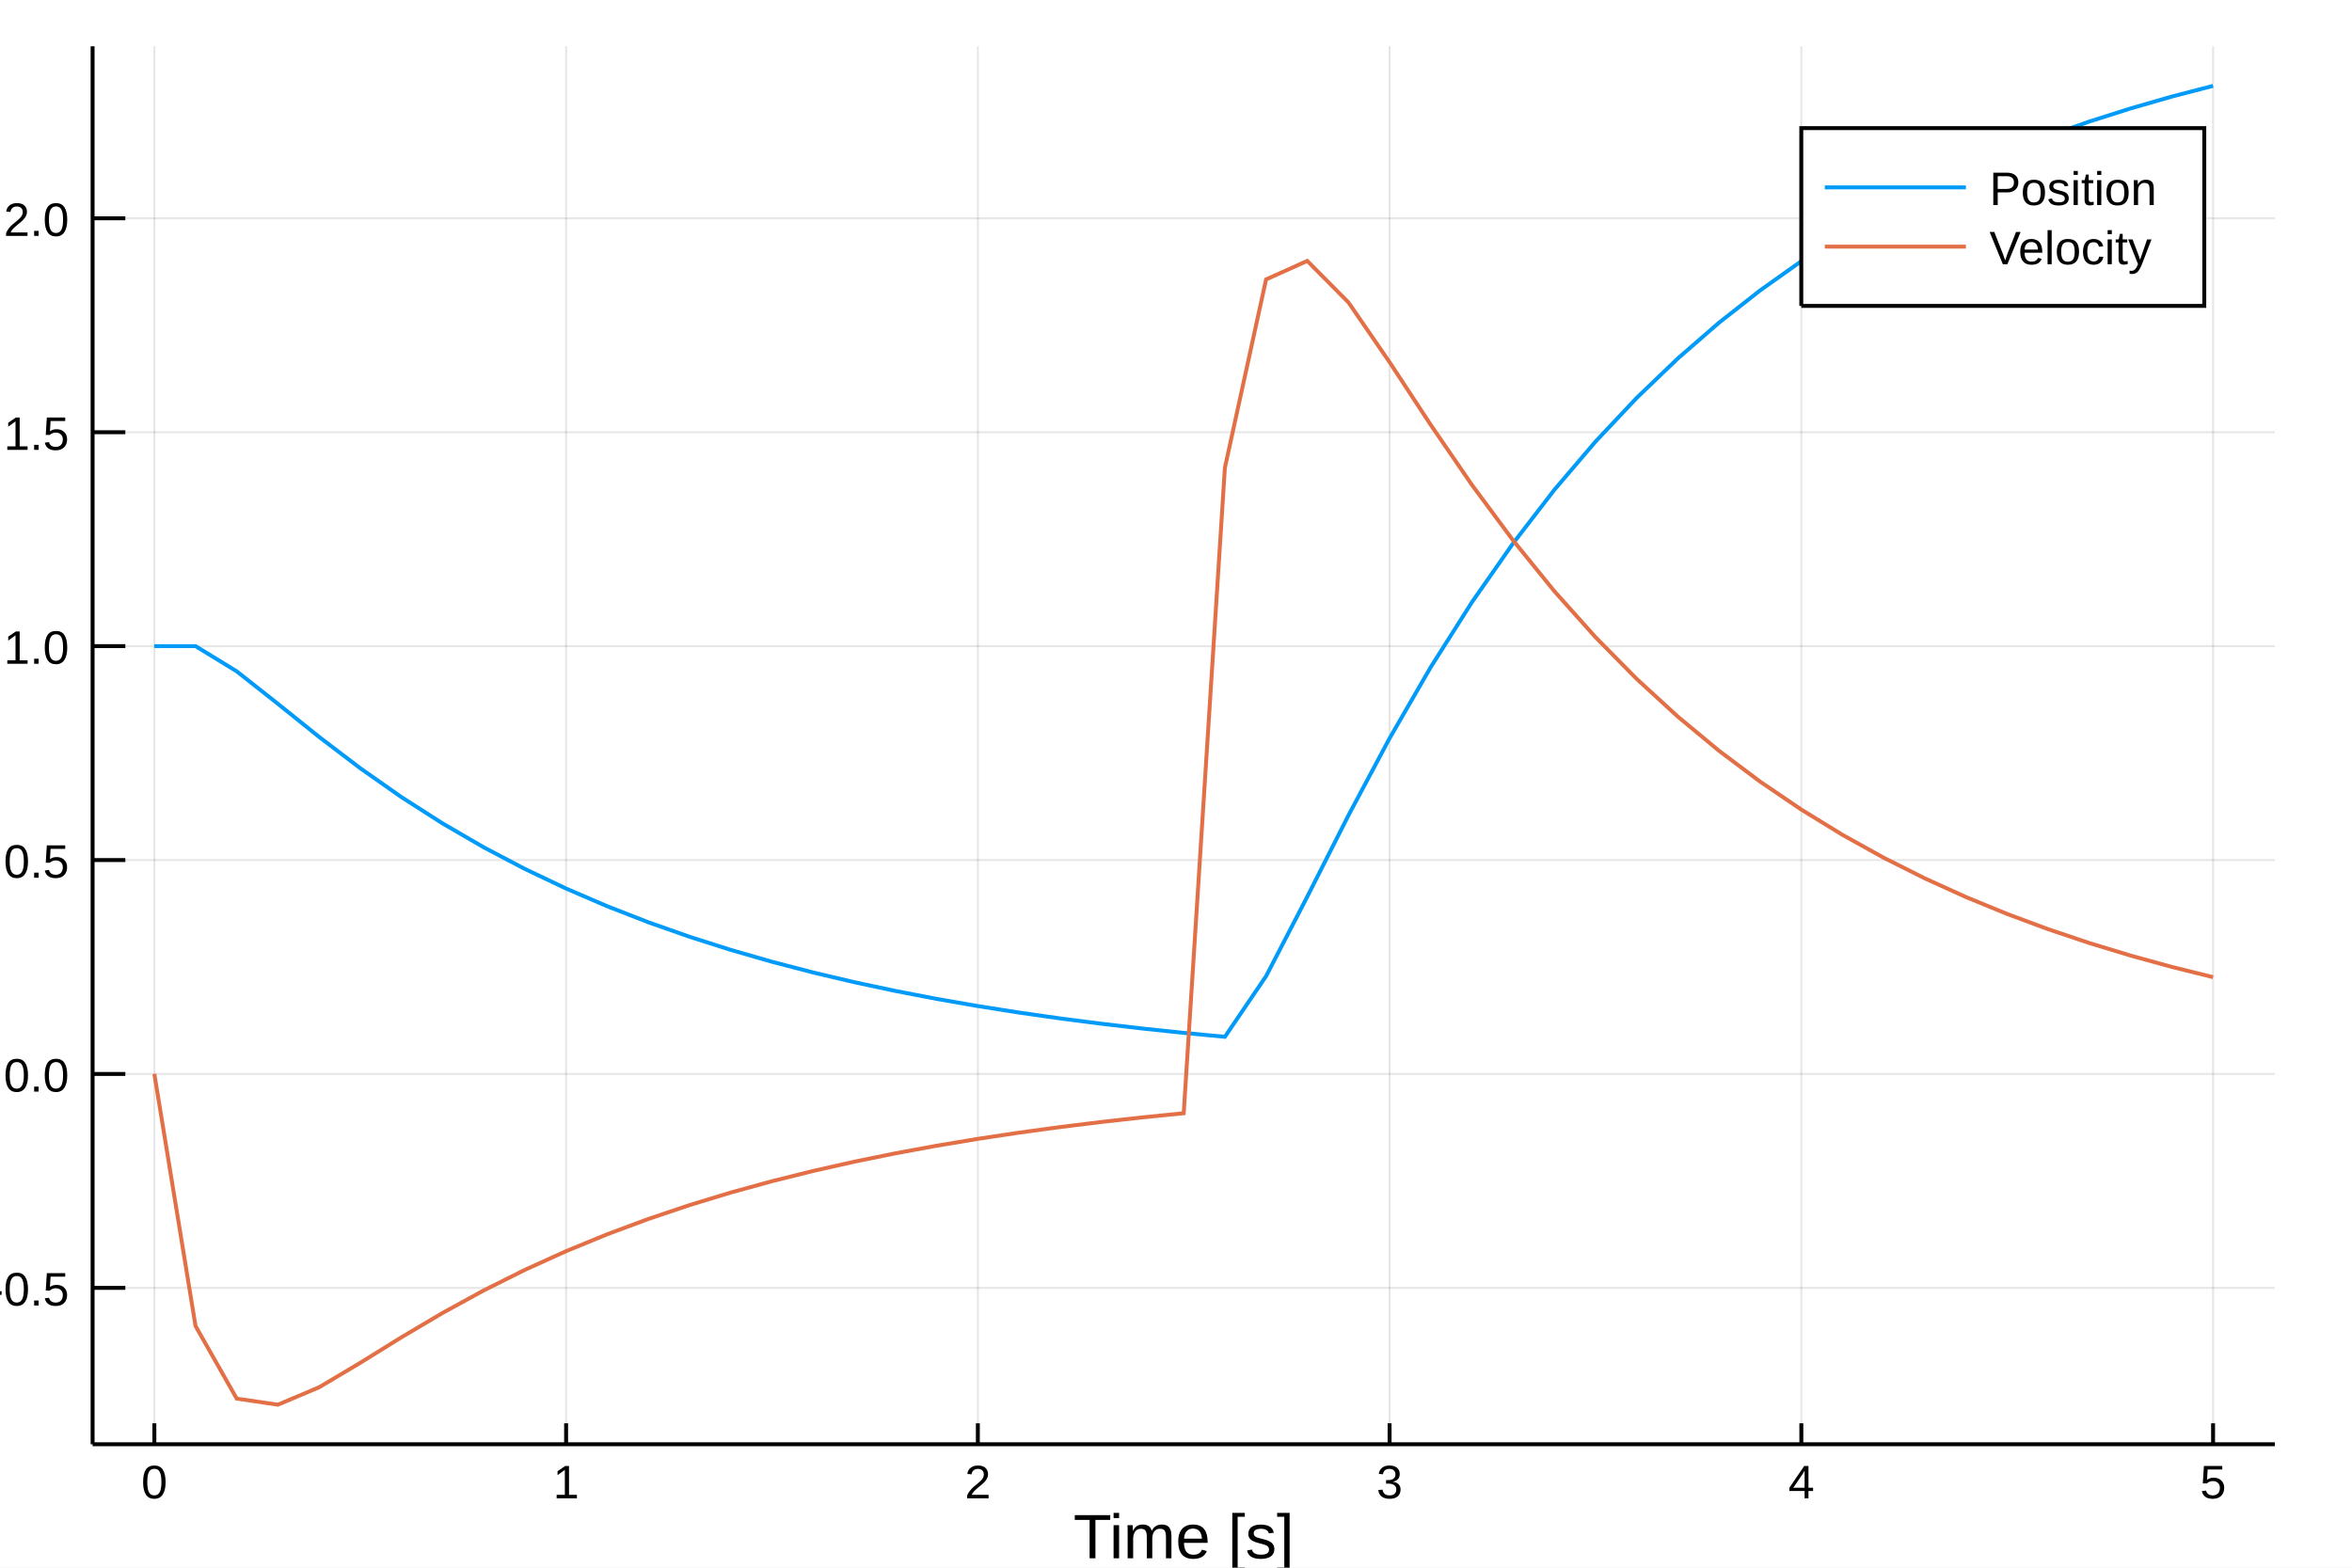
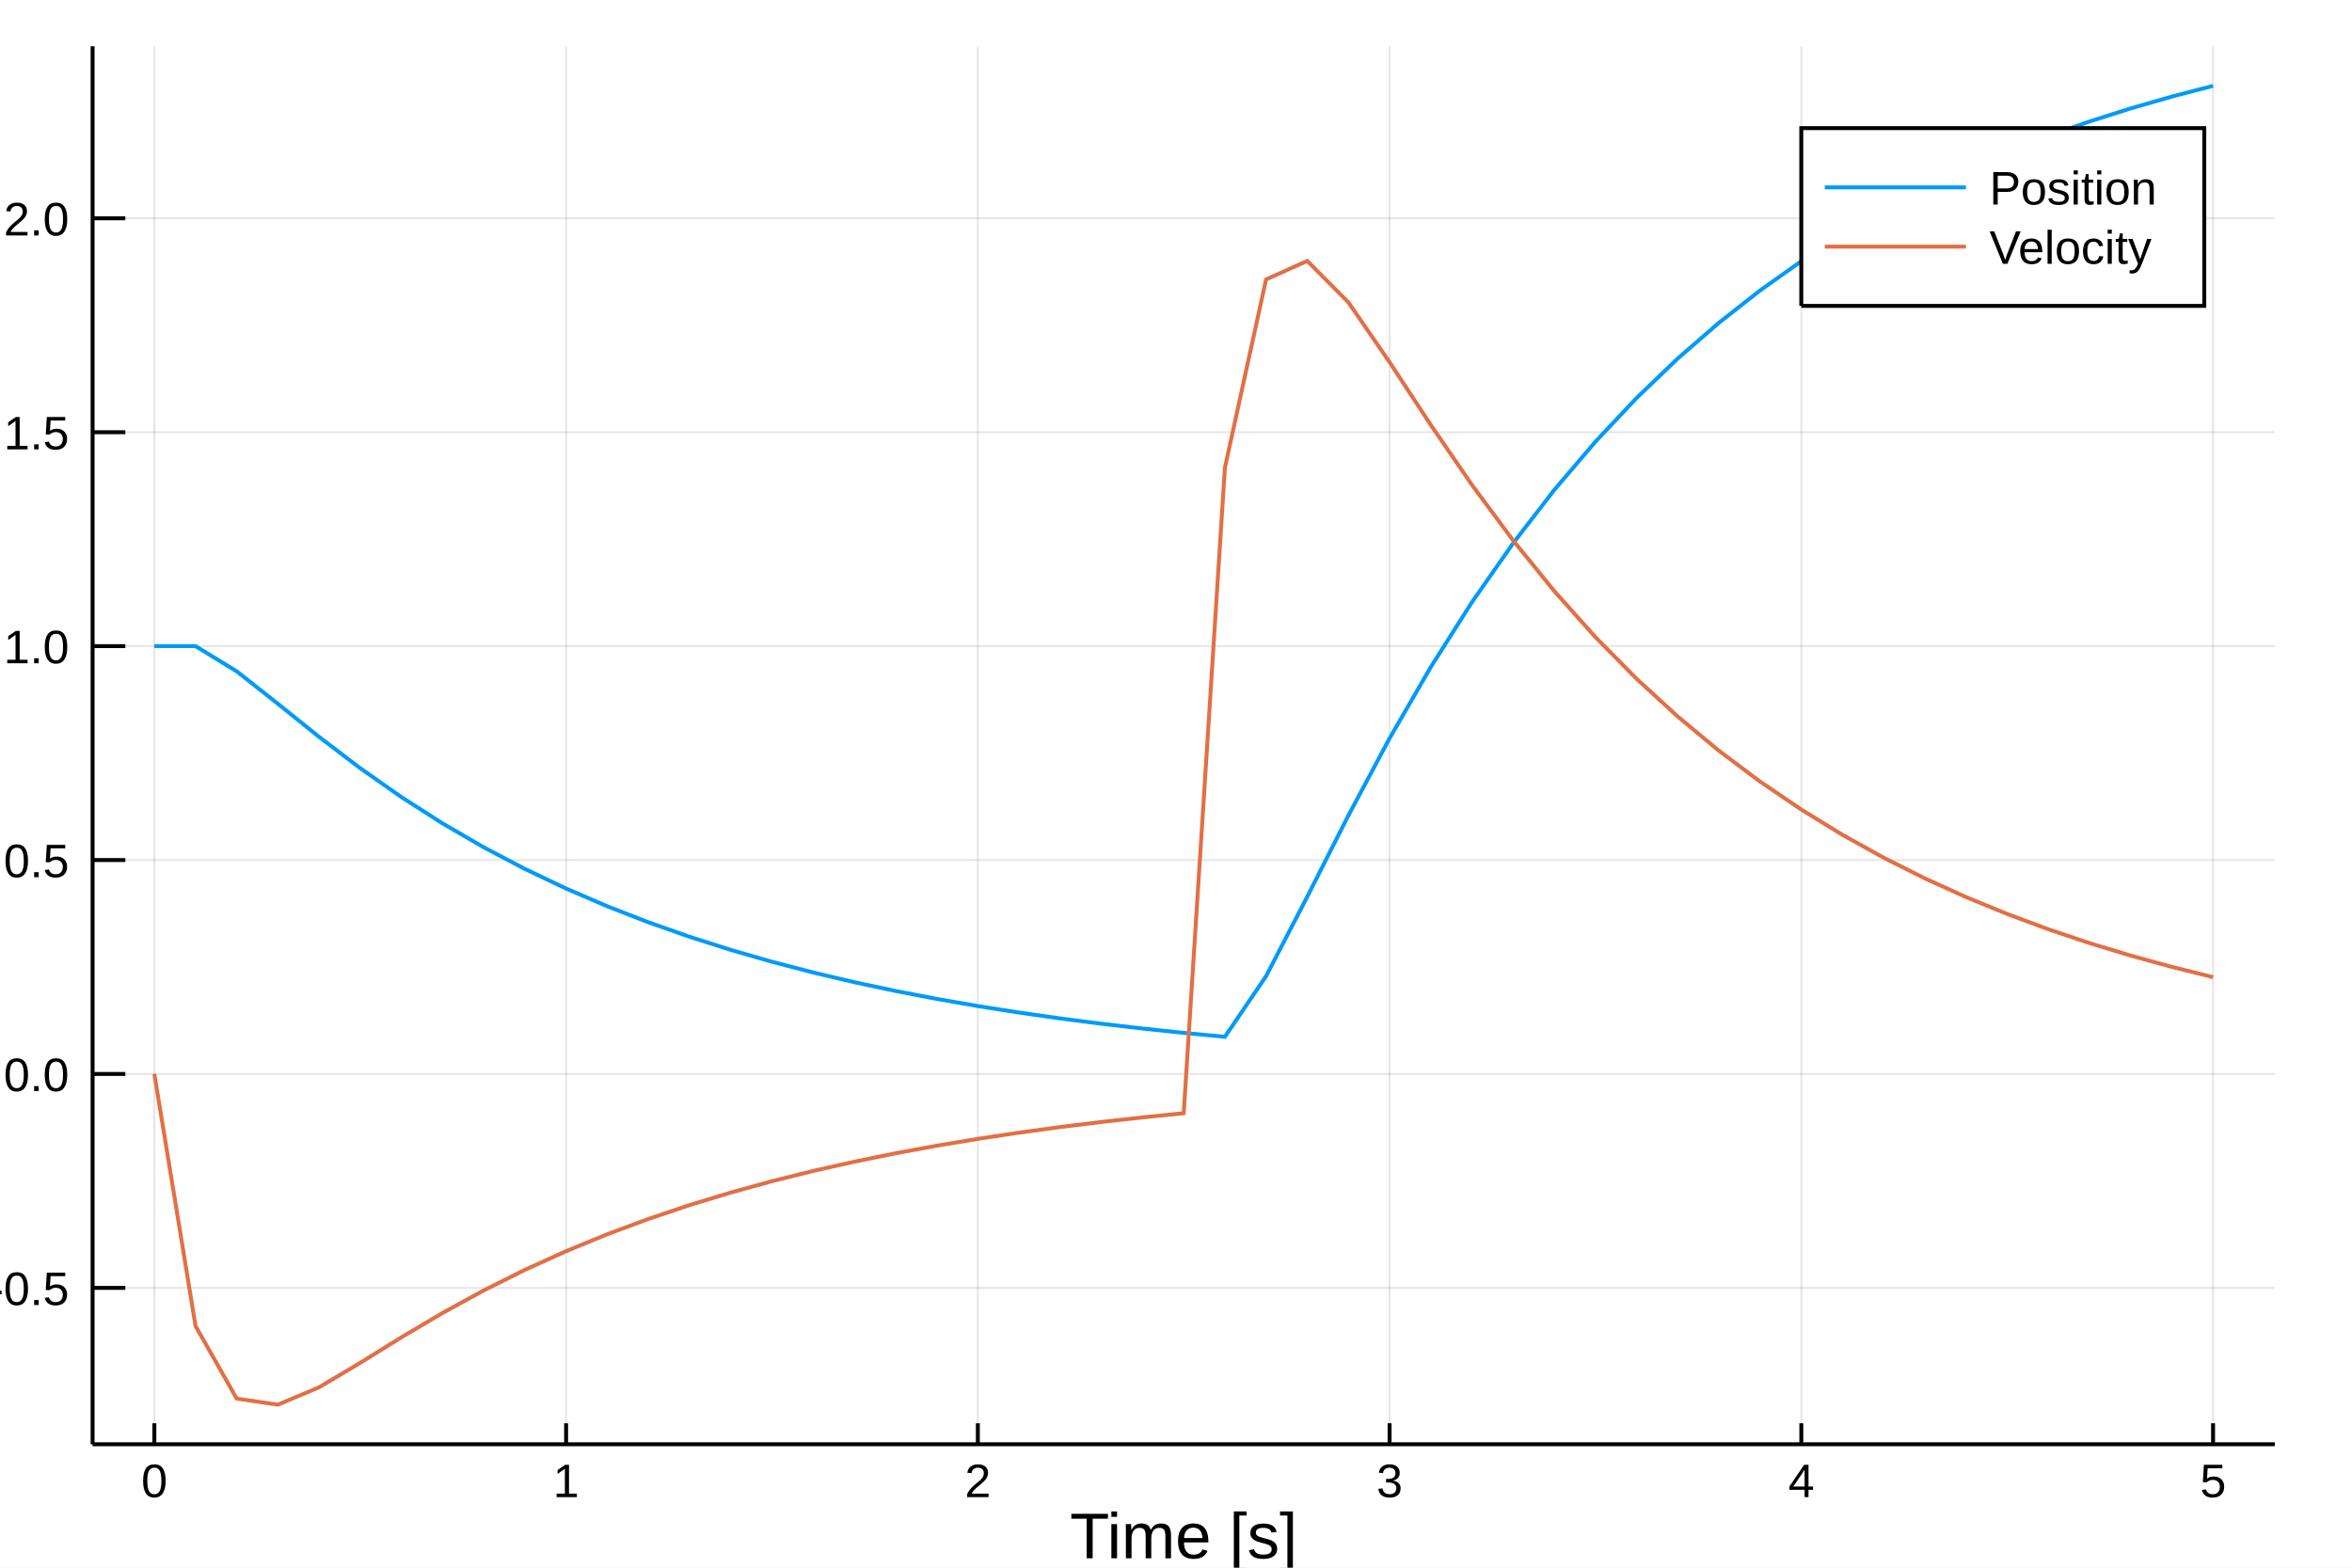
- <svg xmlns="http://www.w3.org/2000/svg" width="150" height="100" viewBox="0 0 600 400">
+ <svg xmlns="http://www.w3.org/2000/svg" width="600" height="400" viewBox="0 0 2400 1600">
  <defs>
-     <clipPath id="clip2000">
+     <clipPath id="clip6300">
      <rect x="0" y="0" width="2000" height="2000" />
    </clipPath>
  </defs>
  <defs>
-     <clipPath id="clip2001">
-       <rect x="0" y="0" width="600" height="400" />
+     <clipPath id="clip6301">
+       <rect x="0" y="0" width="2400" height="1600" />
    </clipPath>
  </defs>
-   <polygon clip-path="url(#clip2001)" points=" 0,400 600,400 600,0 0,0    " fill="#ffffff" fill-rule="evenodd" fill-opacity="1" />
+   <polygon clip-path="url(#clip6301)" points=" 0,1600 2400,1600 2400,0 0,0    " fill="#ffffff" fill-rule="evenodd" fill-opacity="1" />
  <defs>
-     <clipPath id="clip2002">
-       <rect x="120" y="0" width="421" height="400" />
+     <clipPath id="clip6302">
+       <rect x="480" y="0" width="1681" height="1600" />
    </clipPath>
  </defs>
-   <polygon clip-path="url(#clip2001)" points=" 23.622,368.504 580.315,368.504 580.315,11.811 23.622,11.811    " fill="#ffffff" fill-rule="evenodd" fill-opacity="1" />
+   <polygon clip-path="url(#clip6301)" points=" 94.488,1474.02 2321.26,1474.02 2321.26,47.244 94.488,47.244    " fill="#ffffff" fill-rule="evenodd" fill-opacity="1" />
  <defs>
-     <clipPath id="clip2003">
-       <rect x="23" y="11" width="558" height="358" />
+     <clipPath id="clip6303">
+       <rect x="94" y="47" width="2228" height="1428" />
    </clipPath>
  </defs>
-   <polyline clip-path="url(#clip2003)" style="stroke:#000000; stroke-width:0.5; stroke-opacity:0.1; fill:none" points="   39.377,368.504 39.377,11.811    " />
-   <polyline clip-path="url(#clip2003)" style="stroke:#000000; stroke-width:0.5; stroke-opacity:0.1; fill:none" points="   144.414,368.504 144.414,11.811    " />
-   <polyline clip-path="url(#clip2003)" style="stroke:#000000; stroke-width:0.5; stroke-opacity:0.1; fill:none" points="   249.45,368.504 249.45,11.811    " />
-   <polyline clip-path="url(#clip2003)" style="stroke:#000000; stroke-width:0.5; stroke-opacity:0.1; fill:none" points="   354.487,368.504 354.487,11.811    " />
-   <polyline clip-path="url(#clip2003)" style="stroke:#000000; stroke-width:0.5; stroke-opacity:0.1; fill:none" points="   459.523,368.504 459.523,11.811    " />
-   <polyline clip-path="url(#clip2003)" style="stroke:#000000; stroke-width:0.5; stroke-opacity:0.1; fill:none" points="   564.56,368.504 564.56,11.811    " />
-   <polyline clip-path="url(#clip2003)" style="stroke:#000000; stroke-width:0.5; stroke-opacity:0.1; fill:none" points="   23.622,328.606 580.315,328.606    " />
-   <polyline clip-path="url(#clip2003)" style="stroke:#000000; stroke-width:0.5; stroke-opacity:0.1; fill:none" points="   23.622,274.025 580.315,274.025    " />
-   <polyline clip-path="url(#clip2003)" style="stroke:#000000; stroke-width:0.5; stroke-opacity:0.1; fill:none" points="   23.622,219.444 580.315,219.444    " />
-   <polyline clip-path="url(#clip2003)" style="stroke:#000000; stroke-width:0.5; stroke-opacity:0.1; fill:none" points="   23.622,164.863 580.315,164.863    " />
-   <polyline clip-path="url(#clip2003)" style="stroke:#000000; stroke-width:0.5; stroke-opacity:0.1; fill:none" points="   23.622,110.282 580.315,110.282    " />
-   <polyline clip-path="url(#clip2003)" style="stroke:#000000; stroke-width:0.5; stroke-opacity:0.1; fill:none" points="   23.622,55.701 580.315,55.701    " />
-   <polyline clip-path="url(#clip2001)" style="stroke:#000000; stroke-width:1; stroke-opacity:1; fill:none" points="   23.622,368.504 580.315,368.504    " />
-   <polyline clip-path="url(#clip2001)" style="stroke:#000000; stroke-width:1; stroke-opacity:1; fill:none" points="   23.622,368.504 23.622,11.811    " />
-   <polyline clip-path="url(#clip2001)" style="stroke:#000000; stroke-width:1; stroke-opacity:1; fill:none" points="   39.377,368.504 39.377,363.154    " />
-   <polyline clip-path="url(#clip2001)" style="stroke:#000000; stroke-width:1; stroke-opacity:1; fill:none" points="   144.414,368.504 144.414,363.154    " />
-   <polyline clip-path="url(#clip2001)" style="stroke:#000000; stroke-width:1; stroke-opacity:1; fill:none" points="   249.45,368.504 249.45,363.154    " />
-   <polyline clip-path="url(#clip2001)" style="stroke:#000000; stroke-width:1; stroke-opacity:1; fill:none" points="   354.487,368.504 354.487,363.154    " />
-   <polyline clip-path="url(#clip2001)" style="stroke:#000000; stroke-width:1; stroke-opacity:1; fill:none" points="   459.523,368.504 459.523,363.154    " />
-   <polyline clip-path="url(#clip2001)" style="stroke:#000000; stroke-width:1; stroke-opacity:1; fill:none" points="   564.56,368.504 564.56,363.154    " />
-   <polyline clip-path="url(#clip2001)" style="stroke:#000000; stroke-width:1; stroke-opacity:1; fill:none" points="   23.622,328.606 31.972,328.606    " />
-   <polyline clip-path="url(#clip2001)" style="stroke:#000000; stroke-width:1; stroke-opacity:1; fill:none" points="   23.622,274.025 31.972,274.025    " />
-   <polyline clip-path="url(#clip2001)" style="stroke:#000000; stroke-width:1; stroke-opacity:1; fill:none" points="   23.622,219.444 31.972,219.444    " />
-   <polyline clip-path="url(#clip2001)" style="stroke:#000000; stroke-width:1; stroke-opacity:1; fill:none" points="   23.622,164.863 31.972,164.863    " />
-   <polyline clip-path="url(#clip2001)" style="stroke:#000000; stroke-width:1; stroke-opacity:1; fill:none" points="   23.622,110.282 31.972,110.282    " />
-   <polyline clip-path="url(#clip2001)" style="stroke:#000000; stroke-width:1; stroke-opacity:1; fill:none" points="   23.622,55.701 31.972,55.701    " />
-   <g clip-path="url(#clip2001)">
-     <text style="fill:#000000; fill-opacity:1; font-family:Arial,Helvetica Neue,Helvetica,sans-serif; font-size:12px; text-anchor:middle;" transform="rotate(0, 39.3775, 382.304)" x="39.377" y="382.304">0</text>
+   <polyline clip-path="url(#clip6303)" style="stroke:#000000; stroke-width:2; stroke-opacity:0.1; fill:none" points="   157.51,1474.02 157.51,47.244    " />
+   <polyline clip-path="url(#clip6303)" style="stroke:#000000; stroke-width:2; stroke-opacity:0.1; fill:none" points="   577.656,1474.02 577.656,47.244    " />
+   <polyline clip-path="url(#clip6303)" style="stroke:#000000; stroke-width:2; stroke-opacity:0.1; fill:none" points="   997.801,1474.02 997.801,47.244    " />
+   <polyline clip-path="url(#clip6303)" style="stroke:#000000; stroke-width:2; stroke-opacity:0.1; fill:none" points="   1417.95,1474.02 1417.95,47.244    " />
+   <polyline clip-path="url(#clip6303)" style="stroke:#000000; stroke-width:2; stroke-opacity:0.1; fill:none" points="   1838.09,1474.02 1838.09,47.244    " />
+   <polyline clip-path="url(#clip6303)" style="stroke:#000000; stroke-width:2; stroke-opacity:0.1; fill:none" points="   2258.24,1474.02 2258.24,47.244    " />
+   <polyline clip-path="url(#clip6303)" style="stroke:#000000; stroke-width:2; stroke-opacity:0.1; fill:none" points="   94.488,1314.43 2321.26,1314.43    " />
+   <polyline clip-path="url(#clip6303)" style="stroke:#000000; stroke-width:2; stroke-opacity:0.1; fill:none" points="   94.488,1096.1 2321.26,1096.1    " />
+   <polyline clip-path="url(#clip6303)" style="stroke:#000000; stroke-width:2; stroke-opacity:0.1; fill:none" points="   94.488,877.777 2321.26,877.777    " />
+   <polyline clip-path="url(#clip6303)" style="stroke:#000000; stroke-width:2; stroke-opacity:0.1; fill:none" points="   94.488,659.453 2321.26,659.453    " />
+   <polyline clip-path="url(#clip6303)" style="stroke:#000000; stroke-width:2; stroke-opacity:0.1; fill:none" points="   94.488,441.129 2321.26,441.129    " />
+   <polyline clip-path="url(#clip6303)" style="stroke:#000000; stroke-width:2; stroke-opacity:0.1; fill:none" points="   94.488,222.805 2321.26,222.805    " />
+   <polyline clip-path="url(#clip6301)" style="stroke:#000000; stroke-width:4; stroke-opacity:1; fill:none" points="   94.488,1474.02 2321.26,1474.02    " />
+   <polyline clip-path="url(#clip6301)" style="stroke:#000000; stroke-width:4; stroke-opacity:1; fill:none" points="   94.488,1474.02 94.488,47.244    " />
+   <polyline clip-path="url(#clip6301)" style="stroke:#000000; stroke-width:4; stroke-opacity:1; fill:none" points="   157.51,1474.02 157.51,1452.61    " />
+   <polyline clip-path="url(#clip6301)" style="stroke:#000000; stroke-width:4; stroke-opacity:1; fill:none" points="   577.656,1474.02 577.656,1452.61    " />
+   <polyline clip-path="url(#clip6301)" style="stroke:#000000; stroke-width:4; stroke-opacity:1; fill:none" points="   997.801,1474.02 997.801,1452.61    " />
+   <polyline clip-path="url(#clip6301)" style="stroke:#000000; stroke-width:4; stroke-opacity:1; fill:none" points="   1417.95,1474.02 1417.95,1452.61    " />
+   <polyline clip-path="url(#clip6301)" style="stroke:#000000; stroke-width:4; stroke-opacity:1; fill:none" points="   1838.09,1474.02 1838.09,1452.61    " />
+   <polyline clip-path="url(#clip6301)" style="stroke:#000000; stroke-width:4; stroke-opacity:1; fill:none" points="   2258.24,1474.02 2258.24,1452.61    " />
+   <polyline clip-path="url(#clip6301)" style="stroke:#000000; stroke-width:4; stroke-opacity:1; fill:none" points="   94.488,1314.43 127.89,1314.43    " />
+   <polyline clip-path="url(#clip6301)" style="stroke:#000000; stroke-width:4; stroke-opacity:1; fill:none" points="   94.488,1096.1 127.89,1096.1    " />
+   <polyline clip-path="url(#clip6301)" style="stroke:#000000; stroke-width:4; stroke-opacity:1; fill:none" points="   94.488,877.777 127.89,877.777    " />
+   <polyline clip-path="url(#clip6301)" style="stroke:#000000; stroke-width:4; stroke-opacity:1; fill:none" points="   94.488,659.453 127.89,659.453    " />
+   <polyline clip-path="url(#clip6301)" style="stroke:#000000; stroke-width:4; stroke-opacity:1; fill:none" points="   94.488,441.129 127.89,441.129    " />
+   <polyline clip-path="url(#clip6301)" style="stroke:#000000; stroke-width:4; stroke-opacity:1; fill:none" points="   94.488,222.805 127.89,222.805    " />
+   <g clip-path="url(#clip6301)">
+     <text style="fill:#000000; fill-opacity:1; font-family:Arial,Helvetica Neue,Helvetica,sans-serif; font-size:48px; text-anchor:middle;" transform="rotate(0, 157.51, 1528.02)" x="157.51" y="1528.02">0</text>
  </g>
-   <g clip-path="url(#clip2001)">
-     <text style="fill:#000000; fill-opacity:1; font-family:Arial,Helvetica Neue,Helvetica,sans-serif; font-size:12px; text-anchor:middle;" transform="rotate(0, 144.414, 382.304)" x="144.414" y="382.304">1</text>
+   <g clip-path="url(#clip6301)">
+     <text style="fill:#000000; fill-opacity:1; font-family:Arial,Helvetica Neue,Helvetica,sans-serif; font-size:48px; text-anchor:middle;" transform="rotate(0, 577.656, 1528.02)" x="577.656" y="1528.02">1</text>
  </g>
-   <g clip-path="url(#clip2001)">
-     <text style="fill:#000000; fill-opacity:1; font-family:Arial,Helvetica Neue,Helvetica,sans-serif; font-size:12px; text-anchor:middle;" transform="rotate(0, 249.45, 382.304)" x="249.45" y="382.304">2</text>
+   <g clip-path="url(#clip6301)">
+     <text style="fill:#000000; fill-opacity:1; font-family:Arial,Helvetica Neue,Helvetica,sans-serif; font-size:48px; text-anchor:middle;" transform="rotate(0, 997.801, 1528.02)" x="997.801" y="1528.02">2</text>
  </g>
-   <g clip-path="url(#clip2001)">
-     <text style="fill:#000000; fill-opacity:1; font-family:Arial,Helvetica Neue,Helvetica,sans-serif; font-size:12px; text-anchor:middle;" transform="rotate(0, 354.487, 382.304)" x="354.487" y="382.304">3</text>
+   <g clip-path="url(#clip6301)">
+     <text style="fill:#000000; fill-opacity:1; font-family:Arial,Helvetica Neue,Helvetica,sans-serif; font-size:48px; text-anchor:middle;" transform="rotate(0, 1417.95, 1528.02)" x="1417.95" y="1528.02">3</text>
  </g>
-   <g clip-path="url(#clip2001)">
-     <text style="fill:#000000; fill-opacity:1; font-family:Arial,Helvetica Neue,Helvetica,sans-serif; font-size:12px; text-anchor:middle;" transform="rotate(0, 459.523, 382.304)" x="459.523" y="382.304">4</text>
+   <g clip-path="url(#clip6301)">
+     <text style="fill:#000000; fill-opacity:1; font-family:Arial,Helvetica Neue,Helvetica,sans-serif; font-size:48px; text-anchor:middle;" transform="rotate(0, 1838.09, 1528.02)" x="1838.09" y="1528.02">4</text>
  </g>
-   <g clip-path="url(#clip2001)">
-     <text style="fill:#000000; fill-opacity:1; font-family:Arial,Helvetica Neue,Helvetica,sans-serif; font-size:12px; text-anchor:middle;" transform="rotate(0, 564.56, 382.304)" x="564.56" y="382.304">5</text>
+   <g clip-path="url(#clip6301)">
+     <text style="fill:#000000; fill-opacity:1; font-family:Arial,Helvetica Neue,Helvetica,sans-serif; font-size:48px; text-anchor:middle;" transform="rotate(0, 2258.24, 1528.02)" x="2258.24" y="1528.02">5</text>
  </g>
-   <g clip-path="url(#clip2001)">
-     <text style="fill:#000000; fill-opacity:1; font-family:Arial,Helvetica Neue,Helvetica,sans-serif; font-size:12px; text-anchor:end;" transform="rotate(0, 17.622, 333.106)" x="17.622" y="333.106">-0.5</text>
+   <g clip-path="url(#clip6301)">
+     <text style="fill:#000000; fill-opacity:1; font-family:Arial,Helvetica Neue,Helvetica,sans-serif; font-size:48px; text-anchor:end;" transform="rotate(0, 70.4882, 1331.93)" x="70.488" y="1331.93">-0.5</text>
  </g>
-   <g clip-path="url(#clip2001)">
-     <text style="fill:#000000; fill-opacity:1; font-family:Arial,Helvetica Neue,Helvetica,sans-serif; font-size:12px; text-anchor:end;" transform="rotate(0, 17.622, 278.525)" x="17.622" y="278.525">0.0</text>
+   <g clip-path="url(#clip6301)">
+     <text style="fill:#000000; fill-opacity:1; font-family:Arial,Helvetica Neue,Helvetica,sans-serif; font-size:48px; text-anchor:end;" transform="rotate(0, 70.4882, 1113.6)" x="70.488" y="1113.6">0.0</text>
  </g>
-   <g clip-path="url(#clip2001)">
-     <text style="fill:#000000; fill-opacity:1; font-family:Arial,Helvetica Neue,Helvetica,sans-serif; font-size:12px; text-anchor:end;" transform="rotate(0, 17.622, 223.944)" x="17.622" y="223.944">0.5</text>
+   <g clip-path="url(#clip6301)">
+     <text style="fill:#000000; fill-opacity:1; font-family:Arial,Helvetica Neue,Helvetica,sans-serif; font-size:48px; text-anchor:end;" transform="rotate(0, 70.4882, 895.277)" x="70.488" y="895.277">0.5</text>
  </g>
-   <g clip-path="url(#clip2001)">
-     <text style="fill:#000000; fill-opacity:1; font-family:Arial,Helvetica Neue,Helvetica,sans-serif; font-size:12px; text-anchor:end;" transform="rotate(0, 17.622, 169.363)" x="17.622" y="169.363">1.0</text>
+   <g clip-path="url(#clip6301)">
+     <text style="fill:#000000; fill-opacity:1; font-family:Arial,Helvetica Neue,Helvetica,sans-serif; font-size:48px; text-anchor:end;" transform="rotate(0, 70.4882, 676.953)" x="70.488" y="676.953">1.0</text>
  </g>
-   <g clip-path="url(#clip2001)">
-     <text style="fill:#000000; fill-opacity:1; font-family:Arial,Helvetica Neue,Helvetica,sans-serif; font-size:12px; text-anchor:end;" transform="rotate(0, 17.622, 114.782)" x="17.622" y="114.782">1.5</text>
+   <g clip-path="url(#clip6301)">
+     <text style="fill:#000000; fill-opacity:1; font-family:Arial,Helvetica Neue,Helvetica,sans-serif; font-size:48px; text-anchor:end;" transform="rotate(0, 70.4882, 458.629)" x="70.488" y="458.629">1.5</text>
  </g>
-   <g clip-path="url(#clip2001)">
-     <text style="fill:#000000; fill-opacity:1; font-family:Arial,Helvetica Neue,Helvetica,sans-serif; font-size:12px; text-anchor:end;" transform="rotate(0, 17.622, 60.2013)" x="17.622" y="60.201">2.0</text>
+   <g clip-path="url(#clip6301)">
+     <text style="fill:#000000; fill-opacity:1; font-family:Arial,Helvetica Neue,Helvetica,sans-serif; font-size:48px; text-anchor:end;" transform="rotate(0, 70.4882, 240.305)" x="70.488" y="240.305">2.0</text>
  </g>
-   <g clip-path="url(#clip2001)">
-     <text style="fill:#000000; fill-opacity:1; font-family:Arial,Helvetica Neue,Helvetica,sans-serif; font-size:16px; text-anchor:middle;" transform="rotate(0, 301.969, 397.6)" x="301.969" y="397.6">Time [s]</text>
+   <g clip-path="url(#clip6301)">
+     <text style="fill:#000000; fill-opacity:1; font-family:Arial,Helvetica Neue,Helvetica,sans-serif; font-size:66px; text-anchor:middle;" transform="rotate(0, 1207.87, 1590.4)" x="1207.87" y="1590.4">Time [s]</text>
  </g>
-   <polyline clip-path="url(#clip2003)" style="stroke:#009af9; stroke-width:1; stroke-opacity:1; fill:none" points="   39.377,164.863 49.881,164.863 60.385,171.294 70.888,179.577 81.392,188.016 91.896,196.011 102.399,203.381 112.903,210.1 123.407,216.198 133.91,221.72    144.414,226.718 154.918,231.239 165.421,235.328 175.925,239.027 186.428,242.372 196.932,245.398 207.436,248.134 217.939,250.609 228.443,252.847 238.947,254.872    249.45,256.702 259.954,258.358 270.458,259.856 280.961,261.21 291.465,262.435 301.969,263.543 312.472,264.545 322.976,249.077 333.479,228.804 343.983,208.059    354.487,188.371 364.99,170.211 375.494,153.65 385.998,138.62 396.501,125.006 407.005,112.686 417.509,101.541 428.012,91.46 438.516,82.342 449.019,74.095    459.523,66.637 470.027,59.891 480.53,53.79 491.034,48.273 501.538,43.282 512.041,38.769 522.545,34.687 533.049,30.996 543.552,27.657 554.056,24.637    564.56,21.906    " />
-   <polyline clip-path="url(#clip2003)" style="stroke:#e26f46; stroke-width:1; stroke-opacity:1; fill:none" points="   39.377,274.025 49.881,338.331 60.385,356.859 70.888,358.409 81.392,353.976 91.896,347.728 102.399,341.218 112.903,335 123.407,329.251 133.91,324.002    144.414,319.237 154.918,314.92 165.421,311.013 175.925,307.478 186.428,304.28 196.932,301.389 207.436,298.773 217.939,296.408 228.443,294.268 238.947,292.333    249.45,290.583 259.954,289.001 270.458,287.569 280.961,286.275 291.465,285.104 301.969,284.045 312.472,119.344 322.976,71.301 333.479,66.571 343.983,77.15    354.487,92.419 364.99,108.416 375.494,123.724 385.998,137.89 396.501,150.825 407.005,162.572 417.509,173.214 428.012,182.845 438.516,191.559 449.019,199.441    459.523,206.57 470.027,213.017 480.53,218.849 491.034,224.123 501.538,228.893 512.041,233.207 522.545,237.108 533.049,240.637 543.552,243.828 554.056,246.715    564.56,249.325    " />
-   <polygon clip-path="url(#clip2001)" points=" 459.512,78.051 562.315,78.051 562.315,32.691 459.512,32.691    " fill="#ffffff" fill-rule="evenodd" fill-opacity="1" />
-   <polyline clip-path="url(#clip2001)" style="stroke:#000000; stroke-width:1; stroke-opacity:1; fill:none" points="   459.512,78.051 562.315,78.051 562.315,32.691 459.512,32.691 459.512,78.051    " />
-   <polyline clip-path="url(#clip2001)" style="stroke:#009af9; stroke-width:1; stroke-opacity:1; fill:none" points="   465.512,47.811 501.512,47.811    " />
-   <g clip-path="url(#clip2001)">
-     <text style="fill:#000000; fill-opacity:1; font-family:Arial,Helvetica Neue,Helvetica,sans-serif; font-size:12px; text-anchor:start;" transform="rotate(0, 507.512, 52.311)" x="507.512" y="52.311">Position</text>
+   <polyline clip-path="url(#clip6303)" style="stroke:#009af9; stroke-width:4; stroke-opacity:1; fill:none" points="   157.51,659.453 199.525,659.453 241.539,685.176 283.554,718.309 325.568,752.062 367.583,784.043 409.597,813.524 451.612,840.4 493.627,864.79 535.641,886.881    577.656,906.871 619.67,924.956 661.685,941.314 703.699,956.109 745.714,969.49 787.728,981.592 829.743,992.537 871.758,1002.44 913.772,1011.39 955.787,1019.49    997.801,1026.81 1039.82,1033.43 1081.83,1039.42 1123.84,1044.84 1165.86,1049.74 1207.87,1054.17 1249.89,1058.18 1291.9,996.307 1333.92,915.217 1375.93,832.236    1417.95,753.486 1459.96,680.843 1501.98,614.6 1543.99,554.479 1586.01,500.025 1628.02,450.745 1670.03,406.163 1712.05,365.839 1754.06,329.367 1796.08,296.38    1838.09,266.547 1880.11,239.564 1922.12,215.161 1964.14,193.091 2006.15,173.13 2048.17,155.077 2090.18,138.749 2132.19,123.983 2174.21,110.627 2216.22,98.549    2258.24,87.624    " />
+   <polyline clip-path="url(#clip6303)" style="stroke:#e26f46; stroke-width:4; stroke-opacity:1; fill:none" points="   157.51,1096.1 199.525,1353.33 241.539,1427.44 283.554,1433.64 325.568,1415.9 367.583,1390.91 409.597,1364.87 451.612,1340 493.627,1317 535.641,1296.01    577.656,1276.95 619.67,1259.68 661.685,1244.05 703.699,1229.91 745.714,1217.12 787.728,1205.55 829.743,1195.09 871.758,1185.63 913.772,1177.07 955.787,1169.33    997.801,1162.33 1039.82,1156 1081.83,1150.28 1123.84,1145.1 1165.86,1140.42 1207.87,1136.18 1249.89,477.377 1291.9,285.204 1333.92,266.284 1375.93,308.602    1417.95,369.678 1459.96,433.666 1501.98,494.894 1543.99,551.559 1586.01,603.301 1628.02,650.287 1670.03,692.855 1712.05,731.382 1754.06,766.237 1796.08,797.764    1838.09,826.28 1880.11,852.07 1922.12,875.395 1964.14,896.492 2006.15,915.571 2048.17,932.827 2090.18,948.434 2132.19,962.548 2174.21,975.314 2216.22,986.859    2258.24,997.301    " />
+   <polygon clip-path="url(#clip6301)" points=" 1838.05,312.204 2249.26,312.204 2249.26,130.764 1838.05,130.764    " fill="#ffffff" fill-rule="evenodd" fill-opacity="1" />
+   <polyline clip-path="url(#clip6301)" style="stroke:#000000; stroke-width:4; stroke-opacity:1; fill:none" points="   1838.05,312.204 2249.26,312.204 2249.26,130.764 1838.05,130.764 1838.05,312.204    " />
+   <polyline clip-path="url(#clip6301)" style="stroke:#009af9; stroke-width:4; stroke-opacity:1; fill:none" points="   1862.05,191.244 2006.05,191.244    " />
+   <g clip-path="url(#clip6301)">
+     <text style="fill:#000000; fill-opacity:1; font-family:Arial,Helvetica Neue,Helvetica,sans-serif; font-size:48px; text-anchor:start;" transform="rotate(0, 2030.05, 208.744)" x="2030.05" y="208.744">Position</text>
  </g>
-   <polyline clip-path="url(#clip2001)" style="stroke:#e26f46; stroke-width:1; stroke-opacity:1; fill:none" points="   465.512,62.931 501.512,62.931    " />
-   <g clip-path="url(#clip2001)">
-     <text style="fill:#000000; fill-opacity:1; font-family:Arial,Helvetica Neue,Helvetica,sans-serif; font-size:12px; text-anchor:start;" transform="rotate(0, 507.512, 67.431)" x="507.512" y="67.431">Velocity</text>
+   <polyline clip-path="url(#clip6301)" style="stroke:#e26f46; stroke-width:4; stroke-opacity:1; fill:none" points="   1862.05,251.724 2006.05,251.724    " />
+   <g clip-path="url(#clip6301)">
+     <text style="fill:#000000; fill-opacity:1; font-family:Arial,Helvetica Neue,Helvetica,sans-serif; font-size:48px; text-anchor:start;" transform="rotate(0, 2030.05, 269.224)" x="2030.05" y="269.224">Velocity</text>
  </g>
</svg>
